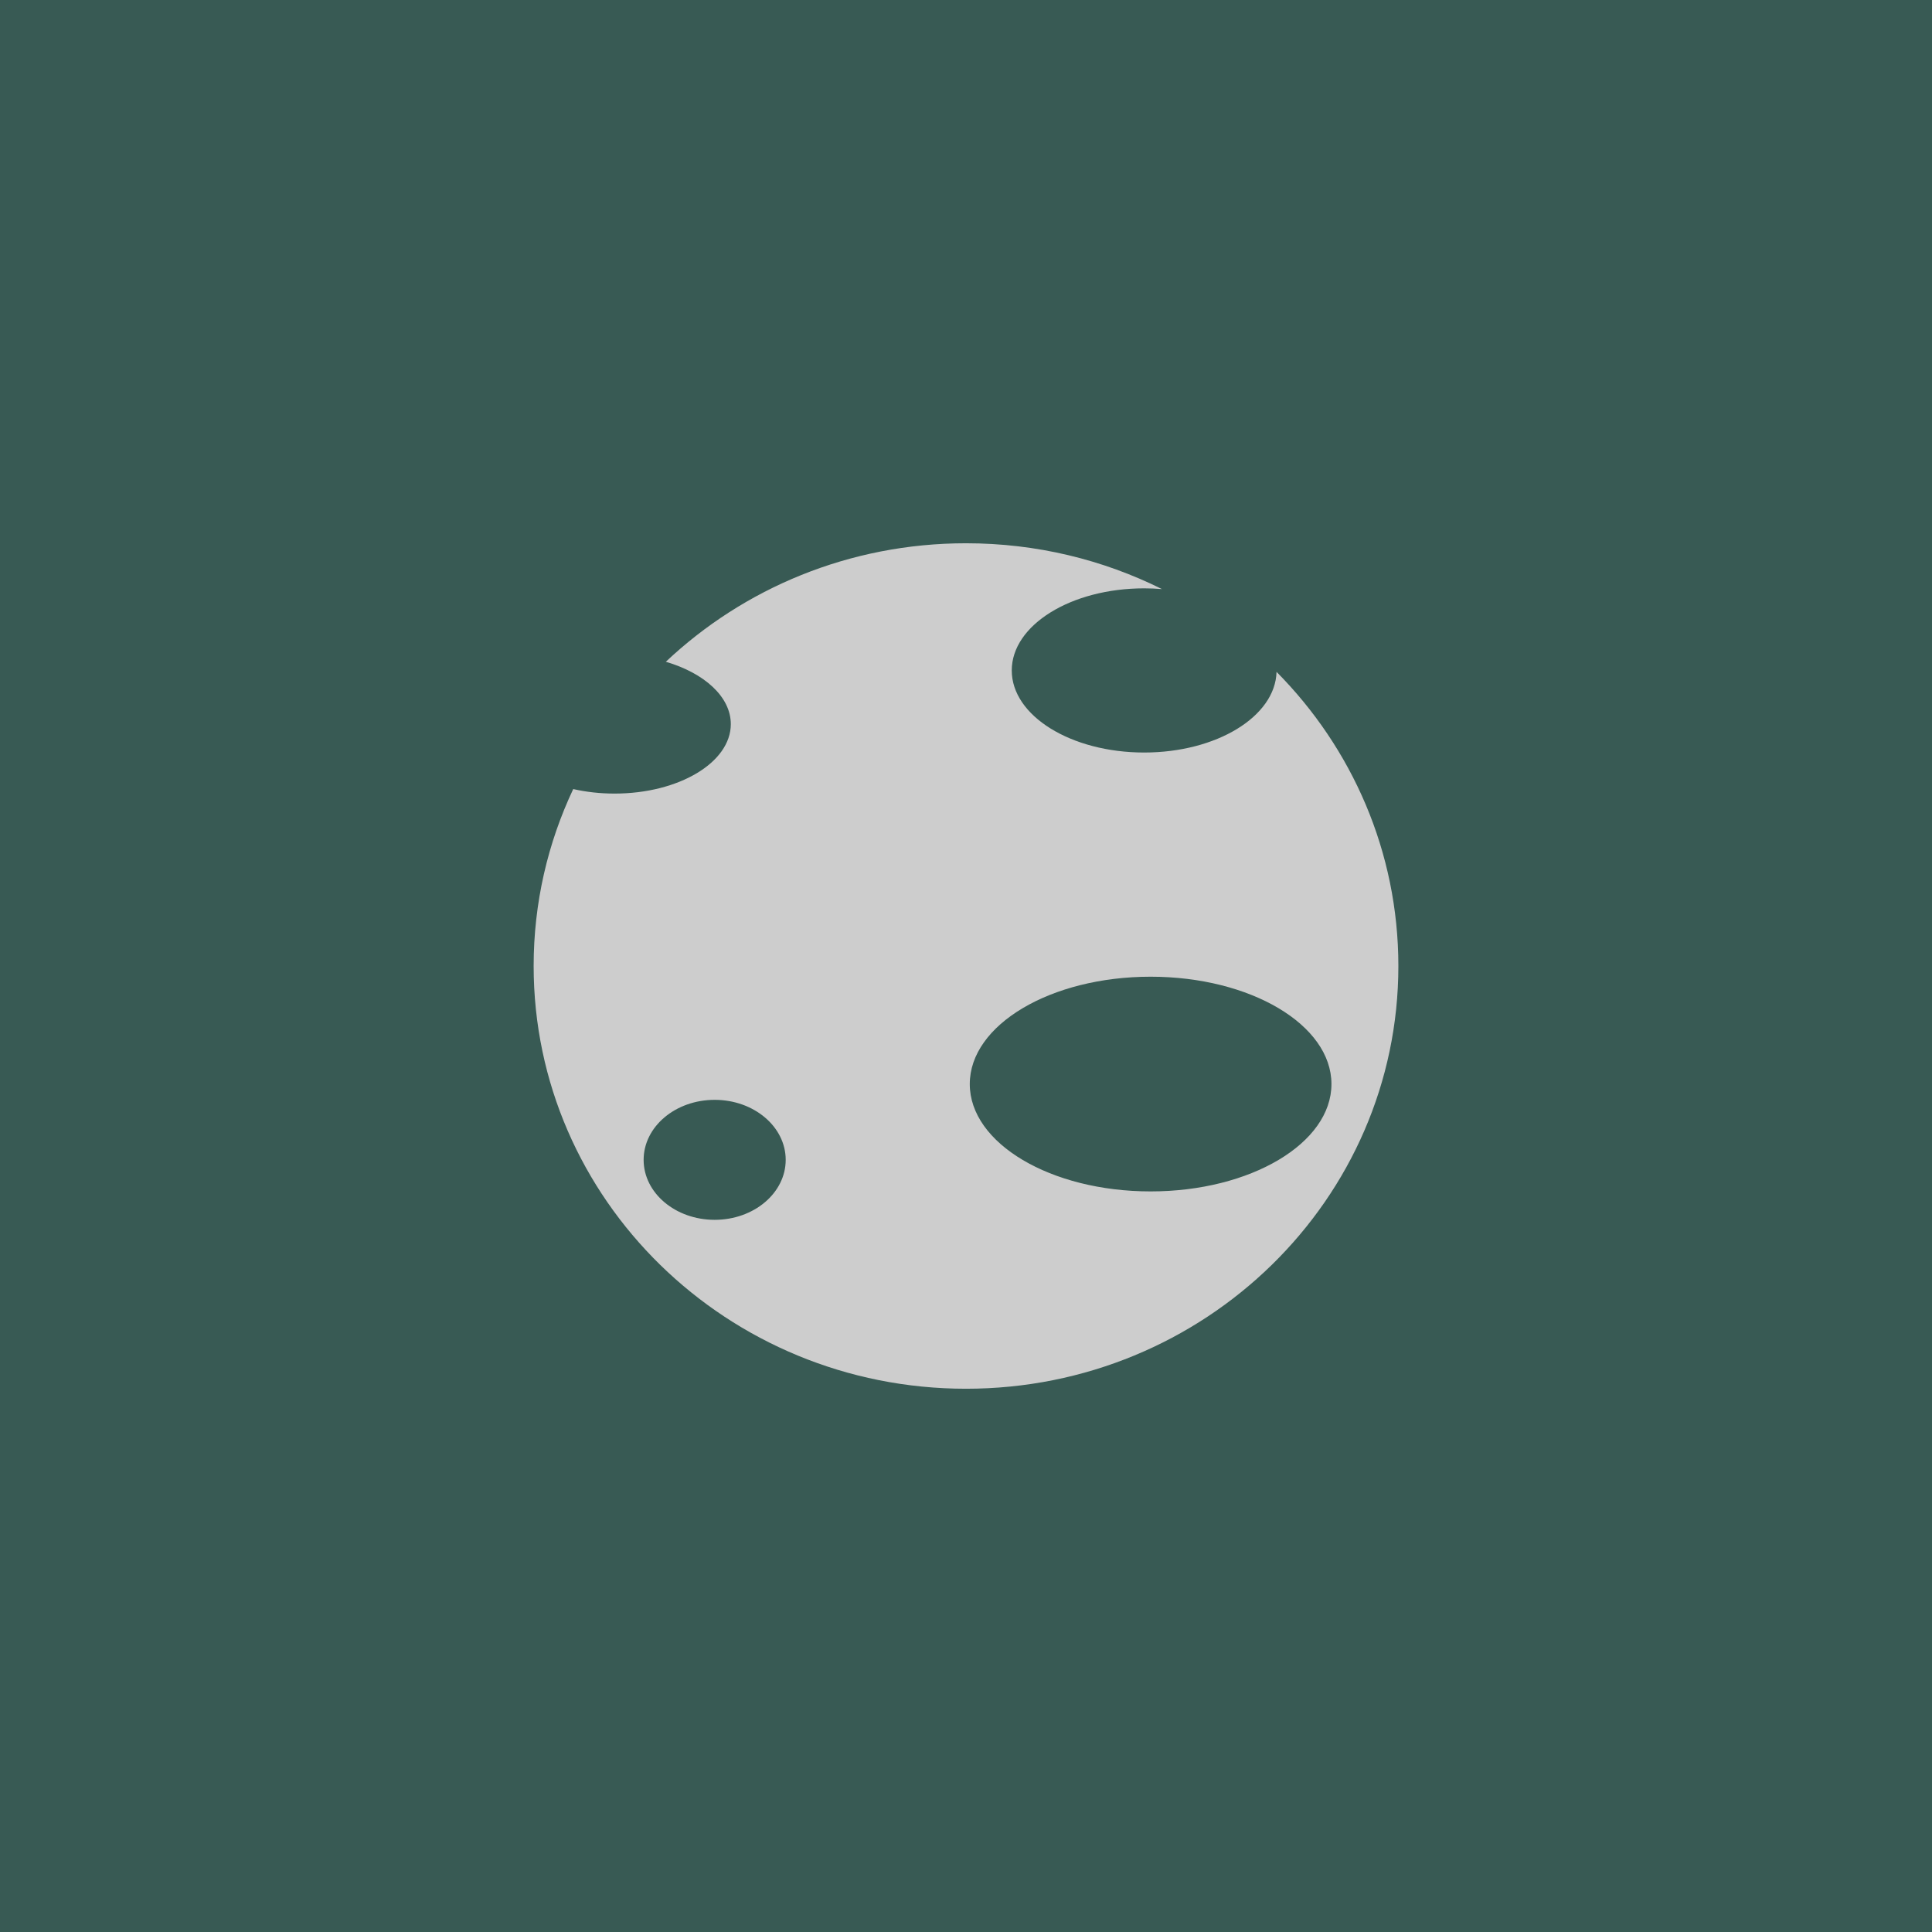
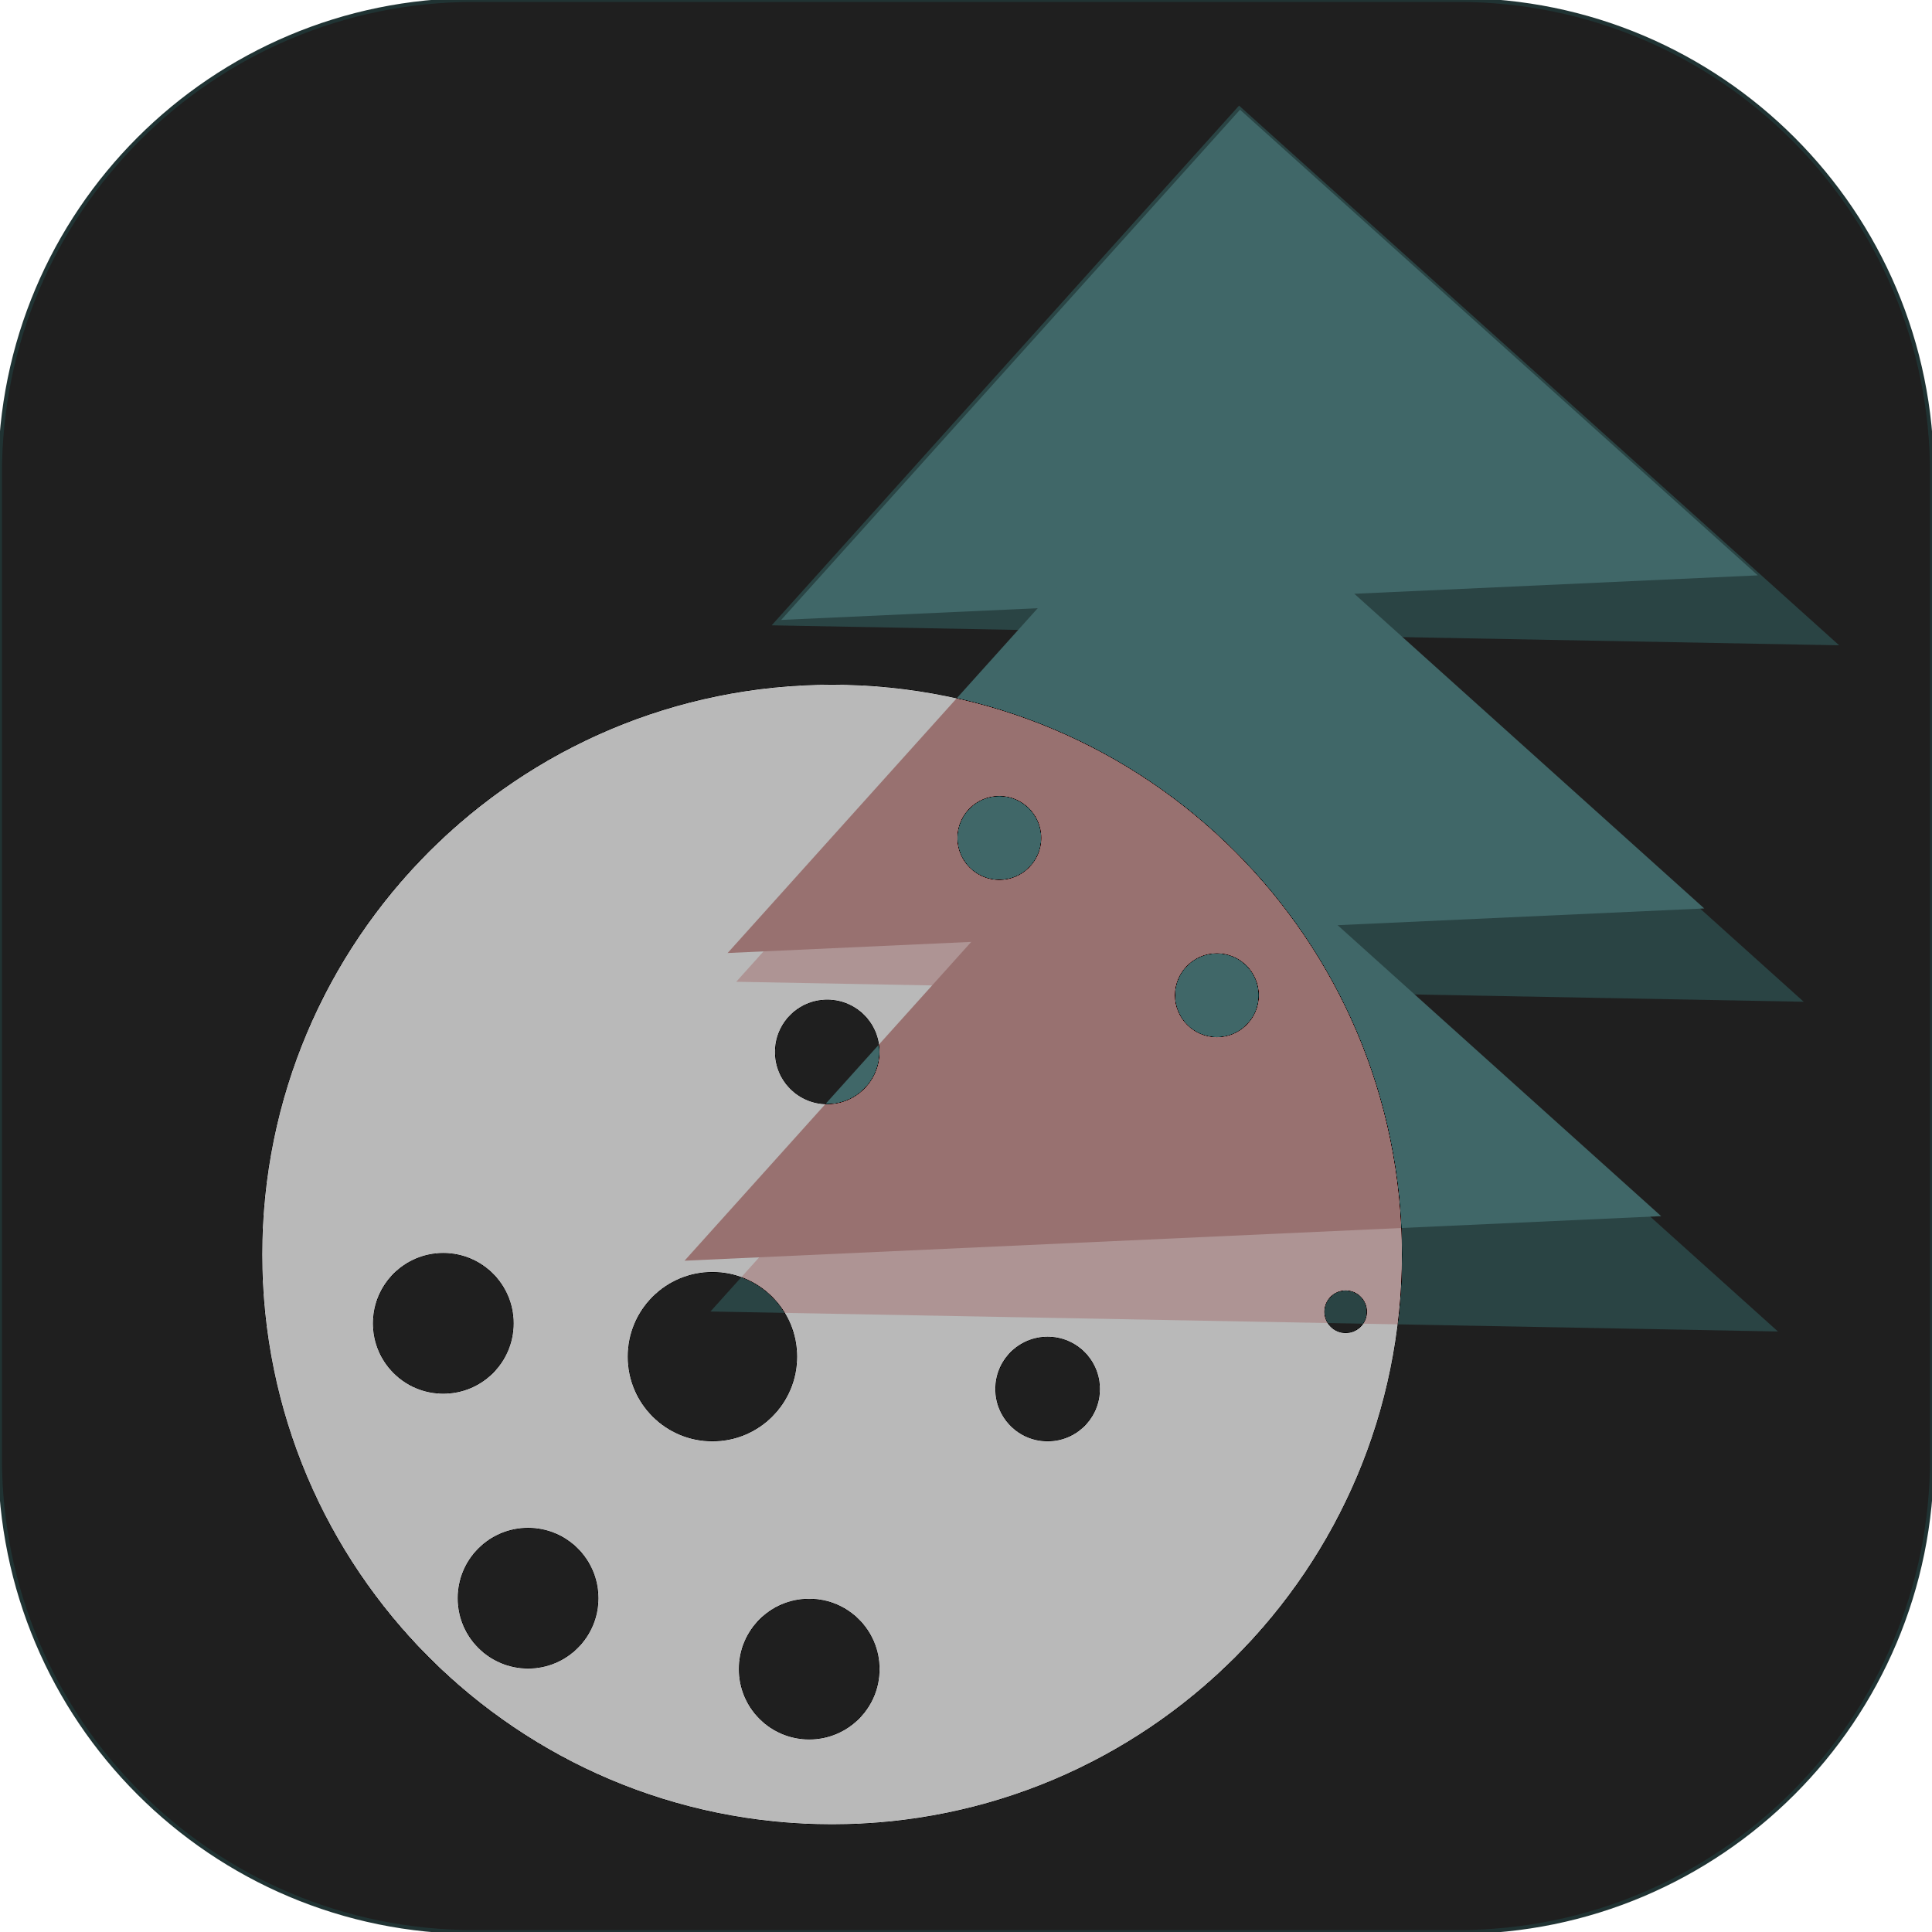
- <svg xmlns="http://www.w3.org/2000/svg" viewBox="0 0 192 192">
-   <rect width="192" height="192" style="fill: rgb(56, 90, 84);" transform="matrix(1, 0, 0, 1, 0, 0)" />
-   <path d="M 138.968 96.001 C 138.968 119.203 119.731 138.012 96 138.012 C 72.27 138.012 53.033 119.203 53.033 96.001 C 53.033 89.722 54.442 83.765 56.967 78.416 C 58.243 78.706 59.627 78.865 61.074 78.865 C 67.455 78.865 72.627 75.774 72.627 71.962 C 72.627 69.242 69.994 66.89 66.169 65.765 C 73.897 58.474 84.414 53.989 96 53.989 C 103.012 53.989 109.63 55.631 115.476 58.543 C 114.896 58.494 114.305 58.469 113.705 58.469 C 106.438 58.469 100.547 62.122 100.547 66.627 C 100.547 71.133 106.438 74.785 113.705 74.785 C 120.896 74.785 126.739 71.21 126.861 66.769 C 134.355 74.331 138.968 84.639 138.968 96.001 Z M 114.347 97.064 C 104.421 97.064 96.375 101.841 96.375 107.733 C 96.375 113.625 104.421 118.401 114.347 118.401 C 124.272 118.401 132.318 113.625 132.318 107.733 C 132.318 101.841 124.272 97.064 114.347 97.064 Z M 71.023 109.301 C 67.122 109.301 63.963 111.971 63.963 115.264 C 63.963 118.557 67.122 121.225 71.023 121.225 C 74.922 121.225 78.082 118.557 78.082 115.264 C 78.082 111.971 74.922 109.301 71.023 109.301 Z" style="fill: rgb(205, 205, 205);" transform="matrix(1, 0, 0, 1, 0, 0)" />
+ <svg xmlns="http://www.w3.org/2000/svg" xmlns:ns1="https://boxy-svg.com" viewBox="0 0 500 500">
+   <rect width="500" height="500" style="stroke: rgb(32, 51, 51); fill: rgb(31, 31, 31);" rx="122.667" ry="122.667" />
+   <g>
+     <path d="M 313.768 242.742 L 313.768 423.629 L 104.898 423.629 L 313.768 242.742 Z" ns1:shape="triangle 104.898 242.742 208.87 180.887 1 0 1@e8c33fd1" style="stroke: rgba(0, 0, 0, 0); fill: rgb(42, 68, 68);" transform="matrix(-0.743545, -0.6686859, 0.6686859, -0.743545, 270.6929, 552.133)" />
+     <path d="M 313.768 242.742 L 313.768 423.629 L 104.898 423.629 L 313.768 242.742 Z" ns1:shape="triangle 104.898 242.742 208.87 180.887 1 0 1@e8c33fd1" style="stroke: rgba(0, 0, 0, 0); fill: rgb(42, 68, 68);" transform="matrix(-0.743545, -0.6686859, 0.6686859, -0.743545, 261.5187, 644.3832)" />
+     <path d="M 313.768 242.742 L 313.768 423.629 L 104.898 423.629 L 313.768 242.742 Z" ns1:shape="triangle 104.898 242.742 208.87 180.887 1 0 1@e8c33fd1" style="stroke: rgba(0, 0, 0, 0); fill: rgb(42, 68, 68);" transform="matrix(-0.743545, -0.6686859, 0.6686859, -0.743545, 254.8521, 729.7166)" />
+     <path d="M 270.724 238.31 L 270.724 415.892 L 90.507 415.892 L 270.724 238.31 Z" ns1:shape="triangle 90.507 238.31 180.217 177.582 1 0 1@95e3932d" style="stroke: rgba(0, 0, 0, 0); fill: rgb(64, 103, 104);" transform="matrix(-0.743545, -0.6686859, 0.6686859, -0.743545, 244.11, 518.6583)" />
+     <path d="M 270.724 238.31 L 270.724 415.892 L 90.507 415.892 L 270.724 238.31 Z" ns1:shape="triangle 90.507 238.31 180.217 177.582 1 0 1@95e3932d" style="stroke: rgba(0, 0, 0, 0); fill: rgb(64, 103, 104);" transform="matrix(-0.743545, -0.6686859, 0.6686859, -0.743545, 230.2518, 604.861)" />
+     <path d="M 270.724 238.31 L 270.724 415.892 L 90.507 415.892 L 270.724 238.31 Z" ns1:shape="triangle 90.507 238.31 180.217 177.582 1 0 1@95e3932d" style="stroke: rgba(0, 0, 0, 0); fill: rgb(64, 103, 104);" transform="matrix(-0.743545, -0.6686859, 0.6686859, -0.743545, 219.0996, 684.4926)" />
+   </g>
+   <g style="mix-blend-mode: difference;">
+     <ellipse style="stroke: rgb(0, 0, 0); fill: rgb(216, 216, 216);" cx="215.333" cy="324.667" rx="148" ry="148" />
+     <ellipse style="stroke: rgb(0, 0, 0); mix-blend-mode: difference; fill: rgb(216, 216, 216);" cx="348.256" cy="339.477" rx="6" ry="6" />
+     <ellipse style="stroke: rgb(0, 0, 0); isolation: isolate; filter: none; mix-blend-mode: difference; fill: rgb(216, 216, 216);" cx="214.091" cy="272.242" rx="14" ry="14" />
+     <ellipse style="stroke: rgb(0, 0, 0); isolation: isolate; filter: none; mix-blend-mode: difference; fill: rgb(216, 216, 216);" cx="114.724" cy="342.478" rx="18.667" ry="18.667" />
+     <ellipse style="stroke: rgb(0, 0, 0); isolation: isolate; filter: none; mix-blend-mode: difference; fill: rgb(216, 216, 216);" cx="184.379" cy="351.099" rx="22.378" ry="22.378" />
+     <ellipse style="stroke: rgb(0, 0, 0); isolation: isolate; filter: none; mix-blend-mode: difference; fill: rgb(216, 216, 216);" cx="314.925" cy="257.576" rx="11.334" ry="11.334" />
+     <ellipse style="stroke: rgb(0, 0, 0); isolation: isolate; filter: none; mix-blend-mode: difference; fill: rgb(216, 216, 216);" cx="271.121" cy="359.477" rx="14" ry="14" />
+     <ellipse style="stroke: rgb(0, 0, 0); isolation: isolate; filter: none; mix-blend-mode: difference; fill: rgb(216, 216, 216);" cx="136.667" cy="413.609" rx="18.667" ry="18.667" />
+     <ellipse style="stroke: rgb(0, 0, 0); isolation: isolate; filter: none; mix-blend-mode: difference; fill: rgb(216, 216, 216);" cx="209.424" cy="431.962" rx="18.667" ry="18.667" />
+     <ellipse style="stroke: rgb(0, 0, 0); isolation: isolate; filter: none; mix-blend-mode: difference; fill: rgb(216, 216, 216);" cx="258.622" cy="216.864" rx="11.334" ry="11.334" />
+   </g>
</svg>
